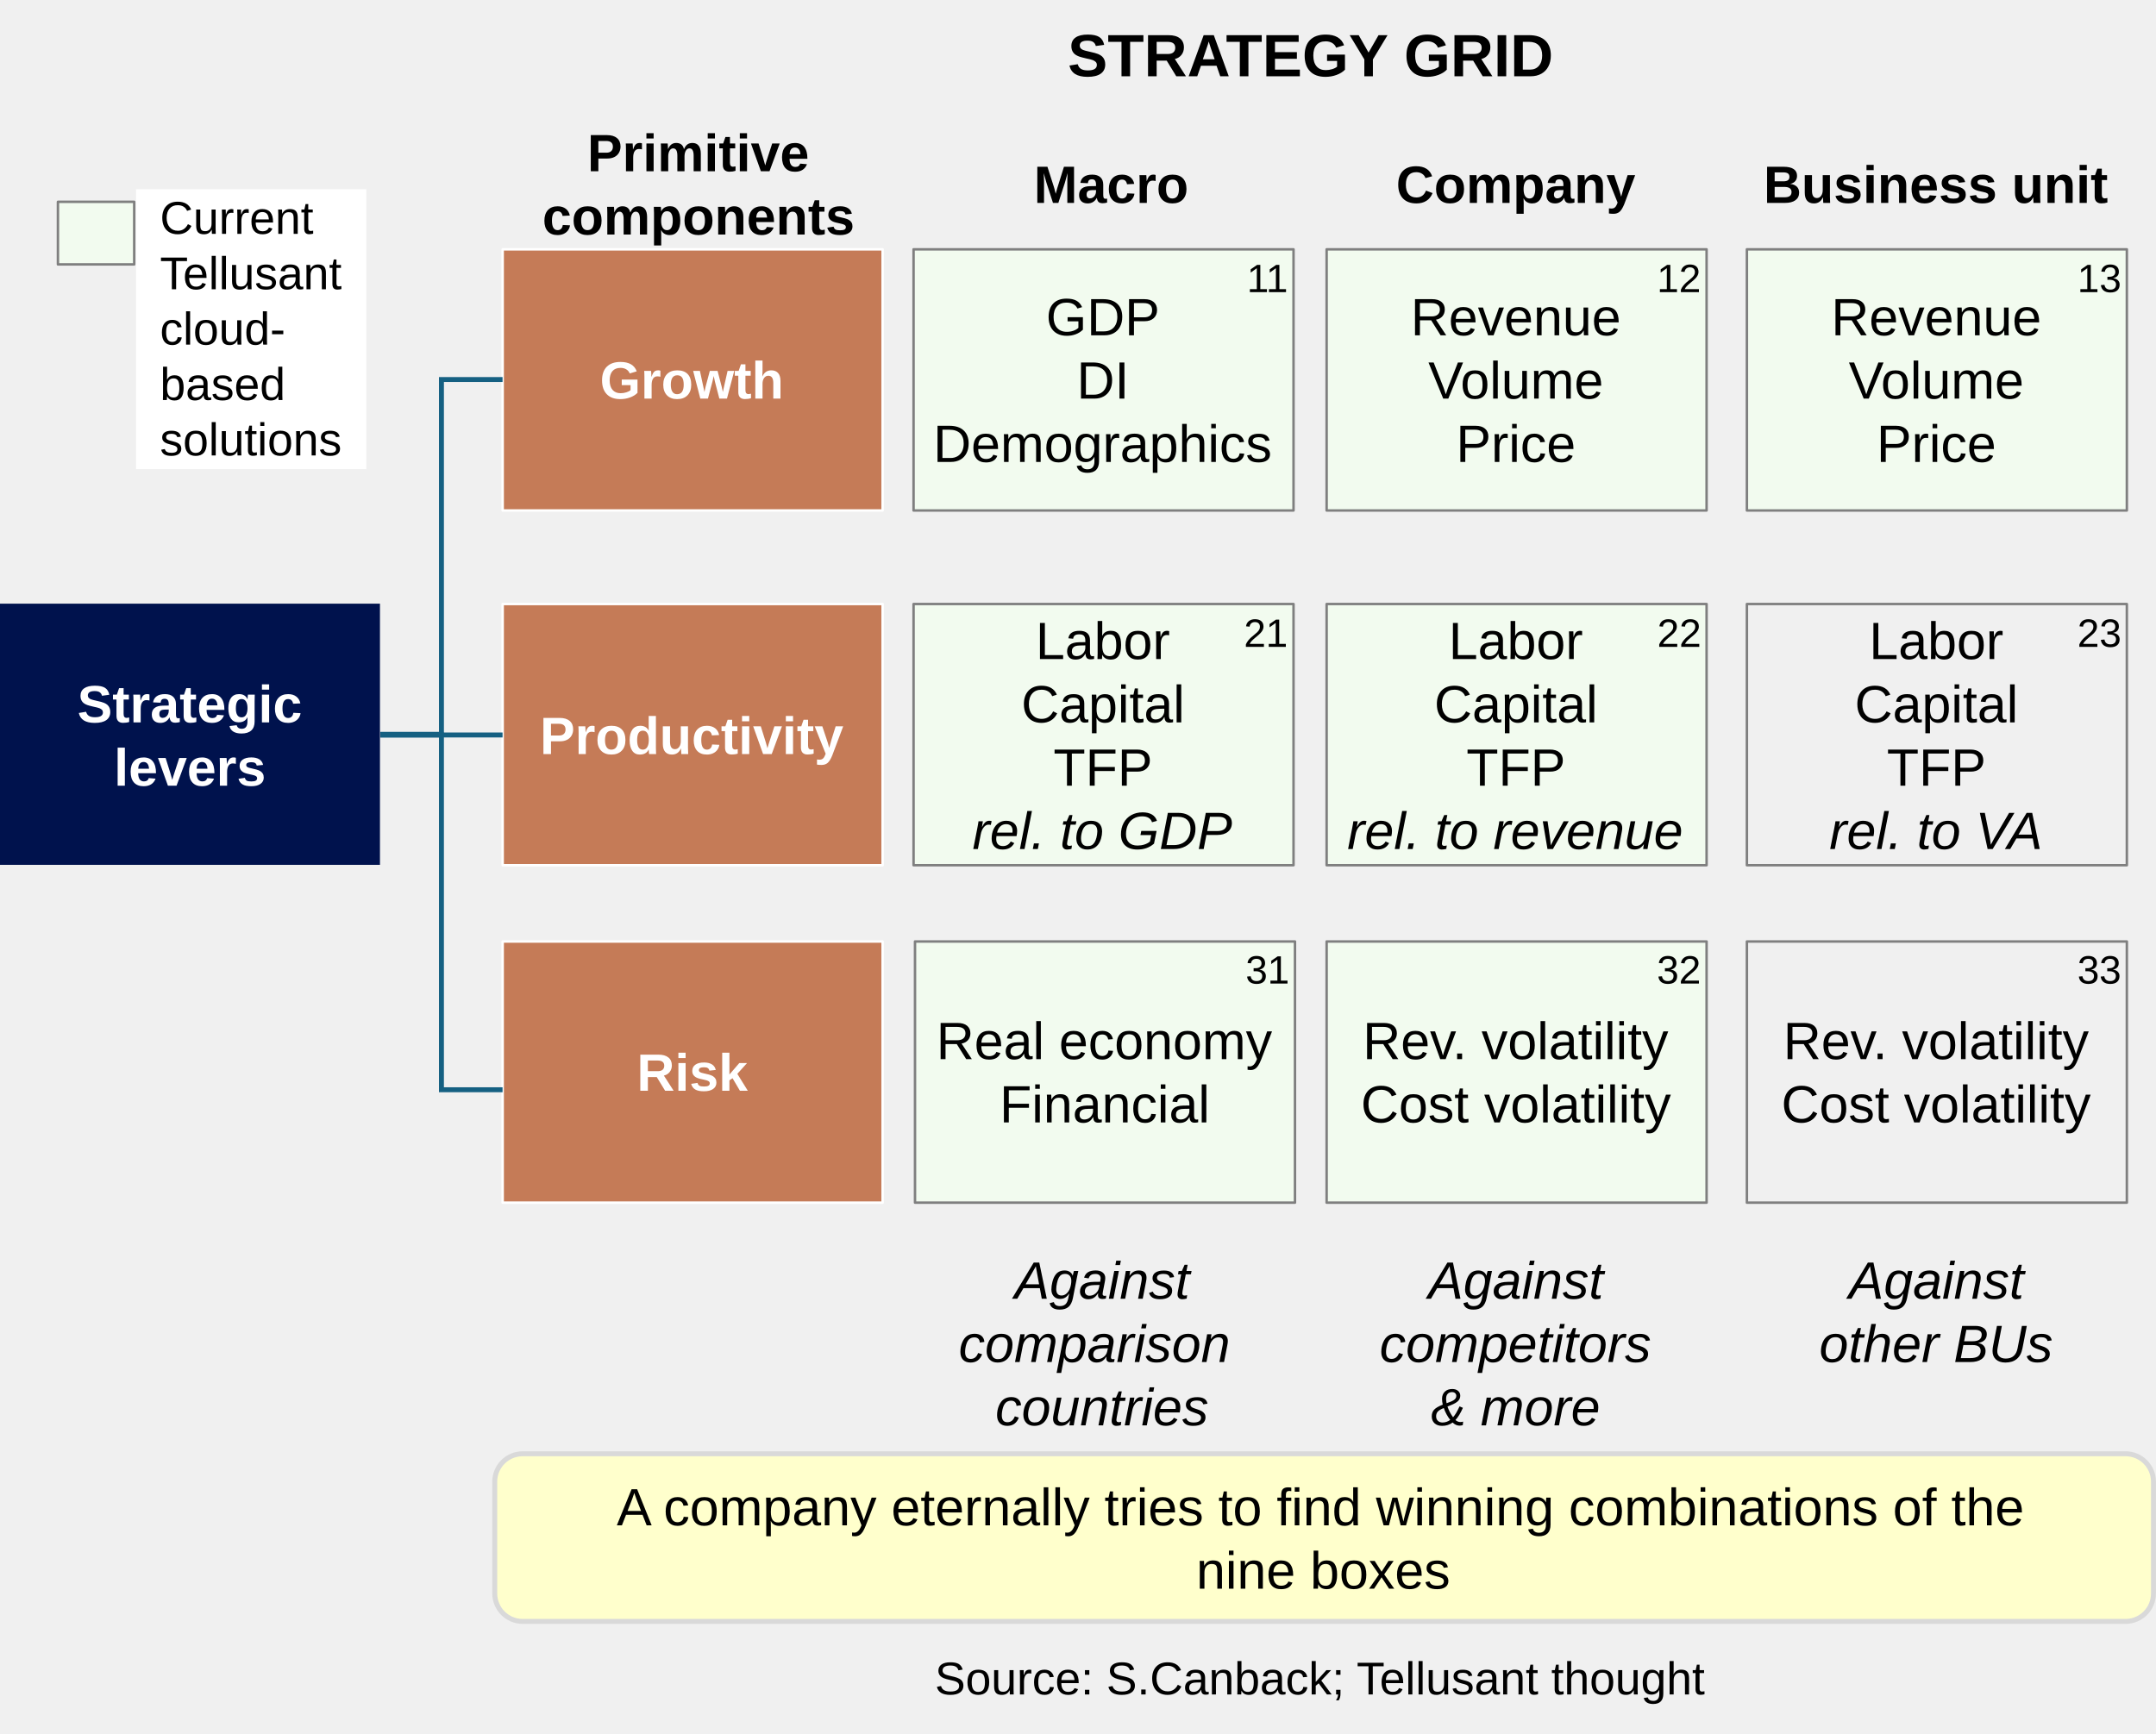
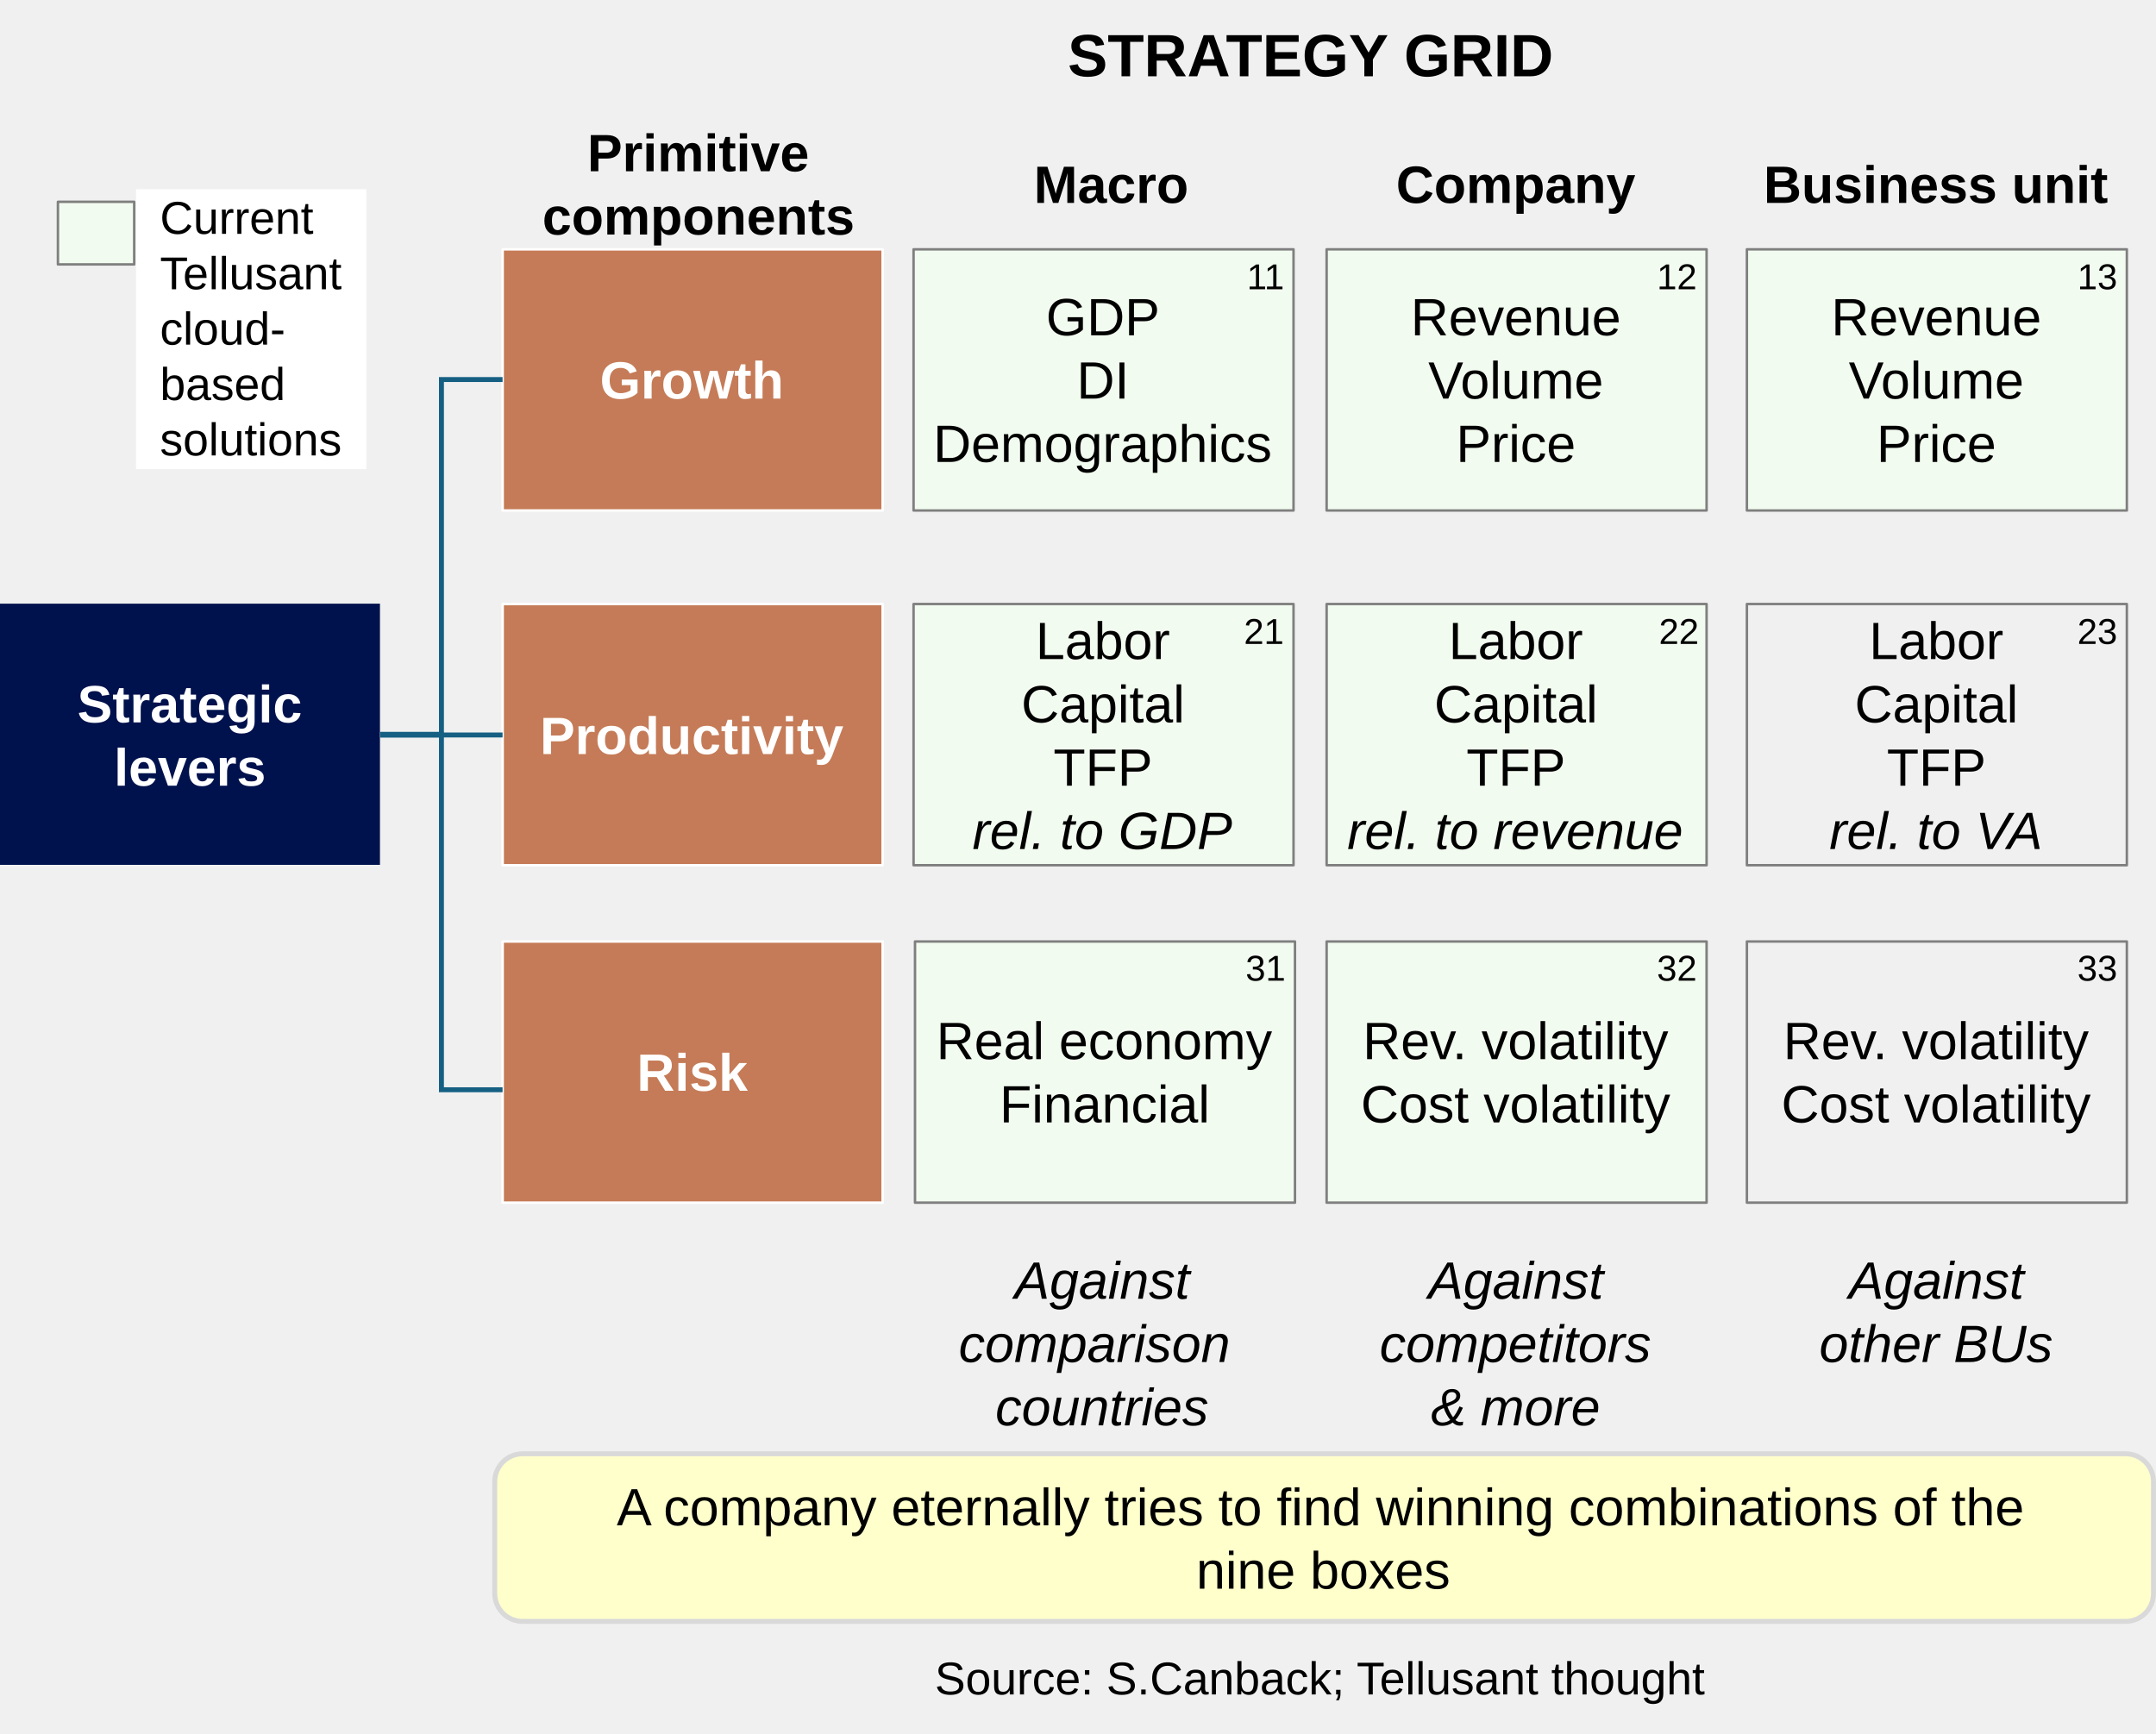
<svg xmlns="http://www.w3.org/2000/svg" width="2996" height="2409" xml:space="preserve" overflow="hidden">
  <g transform="translate(-507 -39)">
    <text font-family="Arial,Arial_MSFontService,sans-serif" font-weight="700" font-size="83" transform="matrix(1 0 0 1 1990.72 145)">STRATEGY GRID</text>
    <text font-family="Arial,Arial_MSFontService,sans-serif" font-weight="400" font-size="64" transform="matrix(1 0 0 1 1806.02 2394)">Source: </text>
    <text font-family="Arial,Arial_MSFontService,sans-serif" font-weight="400" font-size="64" transform="matrix(1 0 0 1 2044.35 2394)">S.Canback</text>
    <text font-family="Arial,Arial_MSFontService,sans-serif" font-weight="400" font-size="64" transform="matrix(1 0 0 1 2357.73 2394)">; Tellusant thought</text>
    <path d="M1194.5 2098.33C1194.5 2076.89 1211.89 2059.5 1233.33 2059.5L3460.67 2059.5C3482.11 2059.5 3499.5 2076.89 3499.5 2098.33L3499.5 2253.67C3499.5 2275.11 3482.11 2292.5 3460.67 2292.5L1233.33 2292.5C1211.89 2292.5 1194.5 2275.11 1194.5 2253.67Z" stroke="#D9D9D9" stroke-width="6.875" stroke-miterlimit="8" fill="#FFFFCC" fill-rule="evenodd" />
    <text font-family="Arial,Arial_MSFontService,sans-serif" font-weight="400" font-size="73" transform="matrix(1 0 0 1 1364.01 2159)">A company eternally tries to find winning combinations of the </text>
    <text font-family="Arial,Arial_MSFontService,sans-serif" font-weight="400" font-size="73" transform="matrix(1 0 0 1 2169.21 2247)">nine boxes</text>
    <text font-family="Arial,Arial_MSFontService,sans-serif" font-style="italic" font-weight="400" font-size="73" transform="matrix(1 0 0 1 1916.82 1844)">Against</text>
    <text font-family="Arial,Arial_MSFontService,sans-serif" font-style="italic" font-weight="400" font-size="73" transform="matrix(1 0 0 1 1839.18 1932)">comparison </text>
    <text font-family="Arial,Arial_MSFontService,sans-serif" font-style="italic" font-weight="400" font-size="73" transform="matrix(1 0 0 1 1890.17 2020)">countries</text>
    <text font-family="Arial,Arial_MSFontService,sans-serif" font-style="italic" font-weight="400" font-size="73" transform="matrix(1 0 0 1 2491.69 1844)">Against</text>
    <text font-family="Arial,Arial_MSFontService,sans-serif" font-style="italic" font-weight="400" font-size="73" transform="matrix(1 0 0 1 2424.09 1932)">competitors</text>
    <text font-family="Arial,Arial_MSFontService,sans-serif" font-style="italic" font-weight="400" font-size="73" transform="matrix(1 0 0 1 2495.41 2020)">&amp; more</text>
    <text font-family="Arial,Arial_MSFontService,sans-serif" font-style="italic" font-weight="400" font-size="73" transform="matrix(1 0 0 1 3076 1844)">Against</text>
    <text font-family="Arial,Arial_MSFontService,sans-serif" font-style="italic" font-weight="400" font-size="73" transform="matrix(1 0 0 1 3035.02 1932)">other BUs</text>
    <text font-family="Arial,Arial_MSFontService,sans-serif" font-weight="700" font-size="73" transform="matrix(1 0 0 1 1943.57 321)">Macro</text>
    <text font-family="Arial,Arial_MSFontService,sans-serif" font-weight="700" font-size="73" transform="matrix(1 0 0 1 2447.01 321)">Company</text>
    <text font-family="Arial,Arial_MSFontService,sans-serif" font-weight="700" font-size="73" transform="matrix(1 0 0 1 2957.68 321)">Business unit</text>
    <text font-family="Arial,Arial_MSFontService,sans-serif" font-weight="700" font-size="73" transform="matrix(1 0 0 1 1323.08 277)">Primitive</text>
    <text font-family="Arial,Arial_MSFontService,sans-serif" font-weight="700" font-size="73" transform="matrix(1 0 0 1 1260.63 365)">components</text>
    <rect x="587.5" y="319.5" width="106" height="87" stroke="#7F7F7F" stroke-width="3.438" stroke-linejoin="round" stroke-miterlimit="10" fill="#F2FBEF" />
    <rect x="696" y="302" width="320" height="389" fill="#FFFFFF" />
    <text font-family="Arial,Arial_MSFontService,sans-serif" font-weight="400" font-size="64" transform="matrix(1 0 0 1 729.251 364)">Current </text>
    <text font-family="Arial,Arial_MSFontService,sans-serif" font-weight="400" font-size="64" transform="matrix(1 0 0 1 729.251 441)">Tellusant </text>
    <text font-family="Arial,Arial_MSFontService,sans-serif" font-weight="400" font-size="64" transform="matrix(1 0 0 1 729.251 518)">cloud</text>
    <text font-family="Arial,Arial_MSFontService,sans-serif" font-weight="400" font-size="64" transform="matrix(1 0 0 1 882.22 518)">-</text>
    <text font-family="Arial,Arial_MSFontService,sans-serif" font-weight="400" font-size="64" transform="matrix(1 0 0 1 729.251 595)">based </text>
    <text font-family="Arial,Arial_MSFontService,sans-serif" font-weight="400" font-size="64" transform="matrix(1 0 0 1 729.251 672)">solutions</text>
    <rect x="1205.5" y="385.5" width="528" height="363" stroke="#FFFFFF" stroke-width="3.438" stroke-linejoin="round" stroke-miterlimit="10" fill="#C57B57" />
    <text fill="#FFFFFF" font-family="Arial,Arial_MSFontService,sans-serif" font-weight="700" font-size="73" transform="matrix(1 0 0 1 1340.62 593)">Growth</text>
    <rect x="1776.5" y="385.5" width="528" height="363" stroke="#7F7F7F" stroke-width="3.438" stroke-linejoin="round" stroke-miterlimit="10" fill="#F2FBEF" />
    <text font-family="Arial,Arial_MSFontService,sans-serif" font-weight="400" font-size="73" transform="matrix(1 0 0 1 1960.49 505)">GDP</text>
    <text font-family="Arial,Arial_MSFontService,sans-serif" font-weight="400" font-size="73" transform="matrix(1 0 0 1 2003.19 593)">DI</text>
    <text font-family="Arial,Arial_MSFontService,sans-serif" font-weight="400" font-size="73" transform="matrix(1 0 0 1 1803.81 681)">Demographics</text>
    <rect x="2350.5" y="385.5" width="528" height="363" stroke="#7F7F7F" stroke-width="3.438" stroke-linejoin="round" stroke-miterlimit="10" fill="#F2FBEF" />
    <text font-family="Arial,Arial_MSFontService,sans-serif" font-weight="400" font-size="73" transform="matrix(1 0 0 1 2467.34 505)">Revenue</text>
    <text font-family="Arial,Arial_MSFontService,sans-serif" font-weight="400" font-size="73" transform="matrix(1 0 0 1 2491.73 593)">Volume</text>
    <text font-family="Arial,Arial_MSFontService,sans-serif" font-weight="400" font-size="73" transform="matrix(1 0 0 1 2530.37 681)">Price</text>
    <rect x="2934.5" y="385.5" width="528" height="363" stroke="#7F7F7F" stroke-width="3.438" stroke-linejoin="round" stroke-miterlimit="10" fill="#F2FBEF" />
    <text font-family="Arial,Arial_MSFontService,sans-serif" font-weight="400" font-size="73" transform="matrix(1 0 0 1 3051.64 505)">Revenue</text>
    <text font-family="Arial,Arial_MSFontService,sans-serif" font-weight="400" font-size="73" transform="matrix(1 0 0 1 3076.02 593)">Volume</text>
    <text font-family="Arial,Arial_MSFontService,sans-serif" font-weight="400" font-size="73" transform="matrix(1 0 0 1 3114.66 681)">Price</text>
    <rect x="507" y="878" width="528" height="363" fill="#00124D" />
    <text fill="#FFFFFF" font-family="Arial,Arial_MSFontService,sans-serif" font-weight="700" font-size="73" transform="matrix(1 0 0 1 614.397 1043)">Strategic</text>
    <text fill="#FFFFFF" font-family="Arial,Arial_MSFontService,sans-serif" font-weight="700" font-size="73" transform="matrix(1 0 0 1 665.387 1131)">levers</text>
    <rect x="1205.5" y="878.5" width="528" height="363" stroke="#FFFFFF" stroke-width="3.438" stroke-linejoin="round" stroke-miterlimit="10" fill="#C57B57" />
    <text fill="#FFFFFF" font-family="Arial,Arial_MSFontService,sans-serif" font-weight="700" font-size="73" transform="matrix(1 0 0 1 1257.26 1087)">Productivity</text>
    <rect x="1776.5" y="878.5" width="528" height="363" stroke="#7F7F7F" stroke-width="3.438" stroke-linejoin="round" stroke-miterlimit="10" fill="#F2FBEF" />
    <text font-family="Arial,Arial_MSFontService,sans-serif" font-weight="400" font-size="73" transform="matrix(1 0 0 1 1946.17 955)">Labor</text>
    <text font-family="Arial,Arial_MSFontService,sans-serif" font-weight="400" font-size="73" transform="matrix(1 0 0 1 1926.12 1043)">Capital</text>
    <text font-family="Arial,Arial_MSFontService,sans-serif" font-weight="400" font-size="73" transform="matrix(1 0 0 1 1970.8 1131)">TFP</text>
    <text font-family="Arial,Arial_MSFontService,sans-serif" font-style="italic" font-weight="400" font-size="73" transform="matrix(1 0 0 1 1858.24 1219)">rel. to GDP</text>
    <rect x="2350.5" y="878.5" width="528" height="363" stroke="#7F7F7F" stroke-width="3.438" stroke-linejoin="round" stroke-miterlimit="10" fill="#F2FBEF" />
    <text font-family="Arial,Arial_MSFontService,sans-serif" font-weight="400" font-size="73" transform="matrix(1 0 0 1 2520.03 955)">Labor</text>
    <text font-family="Arial,Arial_MSFontService,sans-serif" font-weight="400" font-size="73" transform="matrix(1 0 0 1 2499.98 1043)">Capital</text>
    <text font-family="Arial,Arial_MSFontService,sans-serif" font-weight="400" font-size="73" transform="matrix(1 0 0 1 2544.67 1131)">TFP</text>
    <text font-family="Arial,Arial_MSFontService,sans-serif" font-style="italic" font-weight="400" font-size="73" transform="matrix(1 0 0 1 2379.12 1219)">rel. to revenue</text>
    <rect x="2934.5" y="878.5" width="528" height="363" stroke="#7F7F7F" stroke-width="3.438" stroke-linejoin="round" stroke-miterlimit="10" fill="none" />
    <text font-family="Arial,Arial_MSFontService,sans-serif" font-weight="400" font-size="73" transform="matrix(1 0 0 1 3104.34 955)">Labor</text>
    <text font-family="Arial,Arial_MSFontService,sans-serif" font-weight="400" font-size="73" transform="matrix(1 0 0 1 3084.28 1043)">Capital</text>
    <text font-family="Arial,Arial_MSFontService,sans-serif" font-weight="400" font-size="73" transform="matrix(1 0 0 1 3128.97 1131)">TFP</text>
    <text font-family="Arial,Arial_MSFontService,sans-serif" font-style="italic" font-weight="400" font-size="73" transform="matrix(1 0 0 1 3049.08 1219)">rel. to VA</text>
    <rect x="1205.5" y="1347.5" width="528" height="363" stroke="#FFFFFF" stroke-width="3.438" stroke-linejoin="round" stroke-miterlimit="10" fill="#C57B57" />
    <text fill="#FFFFFF" font-family="Arial,Arial_MSFontService,sans-serif" font-weight="700" font-size="73" transform="matrix(1 0 0 1 1391.9 1555)">Risk</text>
    <rect x="1778.5" y="1347.5" width="528" height="363" stroke="#7F7F7F" stroke-width="3.438" stroke-linejoin="round" stroke-miterlimit="10" fill="#F2FBEF" />
    <text font-family="Arial,Arial_MSFontService,sans-serif" font-weight="400" font-size="73" transform="matrix(1 0 0 1 1808.13 1511)">Real economy</text>
    <text font-family="Arial,Arial_MSFontService,sans-serif" font-weight="400" font-size="73" transform="matrix(1 0 0 1 1896.06 1599)">Financial</text>
    <rect x="2350.5" y="1347.5" width="528" height="363" stroke="#7F7F7F" stroke-width="3.438" stroke-linejoin="round" stroke-miterlimit="10" fill="#F2FBEF" />
    <text font-family="Arial,Arial_MSFontService,sans-serif" font-weight="400" font-size="73" transform="matrix(1 0 0 1 2400.75 1511)">Rev. volatility</text>
-     <text font-family="Arial,Arial_MSFontService,sans-serif" font-weight="400" font-size="73" transform="matrix(1 0 0 1 2398.02 1599)">Cost </text>
-     <text font-family="Arial,Arial_MSFontService,sans-serif" font-weight="400" font-size="73" transform="matrix(1 0 0 1 2569.32 1599)">volatility</text>
+     <text font-family="Arial,Arial_MSFontService,sans-serif" font-weight="400" font-size="73" transform="matrix(1 0 0 1 2398.02 1599)">Cost volatility</text>
    <rect x="2934.5" y="1347.5" width="528" height="363" stroke="#7F7F7F" stroke-width="3.438" stroke-linejoin="round" stroke-miterlimit="10" fill="none" />
    <text font-family="Arial,Arial_MSFontService,sans-serif" font-weight="400" font-size="73" transform="matrix(1 0 0 1 2985.04 1511)">Rev. volatility</text>
    <text font-family="Arial,Arial_MSFontService,sans-serif" font-weight="400" font-size="73" transform="matrix(1 0 0 1 2982.32 1599)">Cost volatility</text>
    <path d="M1035.5 1060.5 1205.37 1060.5" stroke="#156082" stroke-width="6.875" stroke-miterlimit="8" fill="none" fill-rule="evenodd" />
    <path d="M0 0 84.934 0 84.934 493.081 169.867 493.081" stroke="#156082" stroke-width="6.875" stroke-miterlimit="8" fill="none" fill-rule="evenodd" transform="matrix(1 0 0 -1 1035.5 1059.58)" />
    <path d="M1035.5 1060.5 1120.43 1060.5 1120.43 1553.58 1205.37 1553.58" stroke="#156082" stroke-width="6.875" stroke-miterlimit="8" fill="none" fill-rule="evenodd" />
-     <text font-family="Arial,Arial_MSFontService,sans-serif" font-weight="400" font-size="55" transform="matrix(1 0 0 1 2239.66 445)">11</text>
-     <text font-family="Arial,Arial_MSFontService,sans-serif" font-weight="400" font-size="55" transform="matrix(1 0 0 1 2809.42 445)">12</text>
-     <text font-family="Arial,Arial_MSFontService,sans-serif" font-weight="400" font-size="55" transform="matrix(1 0 0 1 3393.71 445)">13</text>
-     <text font-family="Arial,Arial_MSFontService,sans-serif" font-weight="400" font-size="55" transform="matrix(1 0 0 1 2235.54 938)">2</text>
-     <text font-family="Arial,Arial_MSFontService,sans-serif" font-weight="400" font-size="55" transform="matrix(1 0 0 1 2265.91 938)">1</text>
-     <text font-family="Arial,Arial_MSFontService,sans-serif" font-weight="400" font-size="55" transform="matrix(1 0 0 1 2809.91 938)">22</text>
-     <text font-family="Arial,Arial_MSFontService,sans-serif" font-weight="400" font-size="55" transform="matrix(1 0 0 1 3393.71 1406)">3</text>
-     <text font-family="Arial,Arial_MSFontService,sans-serif" font-weight="400" font-size="55" transform="matrix(1 0 0 1 3424.07 1406)">3</text>
-     <text font-family="Arial,Arial_MSFontService,sans-serif" font-weight="400" font-size="55" transform="matrix(1 0 0 1 3393.71 938)">23</text>
-     <text font-family="Arial,Arial_MSFontService,sans-serif" font-weight="400" font-size="55" transform="matrix(1 0 0 1 2809.42 1406)">32</text>
-     <text font-family="Arial,Arial_MSFontService,sans-serif" font-weight="400" font-size="55" transform="matrix(1 0 0 1 2237.86 1406)">3</text>
-     <text font-family="Arial,Arial_MSFontService,sans-serif" font-weight="400" font-size="55" transform="matrix(1 0 0 1 2268.22 1406)">1</text>
+     <text font-family="Arial,Arial_MSFontService,sans-serif" font-weight="400" font-size="50" transform="matrix(1 0 0 1 2239.66 441)">11</text>
+     <text font-family="Arial,Arial_MSFontService,sans-serif" font-weight="400" font-size="50" transform="matrix(1 0 0 1 2809.42 441)">12</text>
+     <text font-family="Arial,Arial_MSFontService,sans-serif" font-weight="400" font-size="50" transform="matrix(1 0 0 1 3393.71 441)">13</text>
+     <text font-family="Arial,Arial_MSFontService,sans-serif" font-weight="400" font-size="50" transform="matrix(1 0 0 1 2235.54 934)">21</text>
+     <text font-family="Arial,Arial_MSFontService,sans-serif" font-weight="400" font-size="50" transform="matrix(1 0 0 1 2812.2 934)">22</text>
+     <text font-family="Arial,Arial_MSFontService,sans-serif" font-weight="400" font-size="50" transform="matrix(1 0 0 1 3393.71 1402)">33</text>
+     <text font-family="Arial,Arial_MSFontService,sans-serif" font-weight="400" font-size="50" transform="matrix(1 0 0 1 3393.71 934)">23</text>
+     <text font-family="Arial,Arial_MSFontService,sans-serif" font-weight="400" font-size="50" transform="matrix(1 0 0 1 2809.42 1402)">32</text>
+     <text font-family="Arial,Arial_MSFontService,sans-serif" font-weight="400" font-size="50" transform="matrix(1 0 0 1 2237.86 1402)">31</text>
  </g>
</svg>
